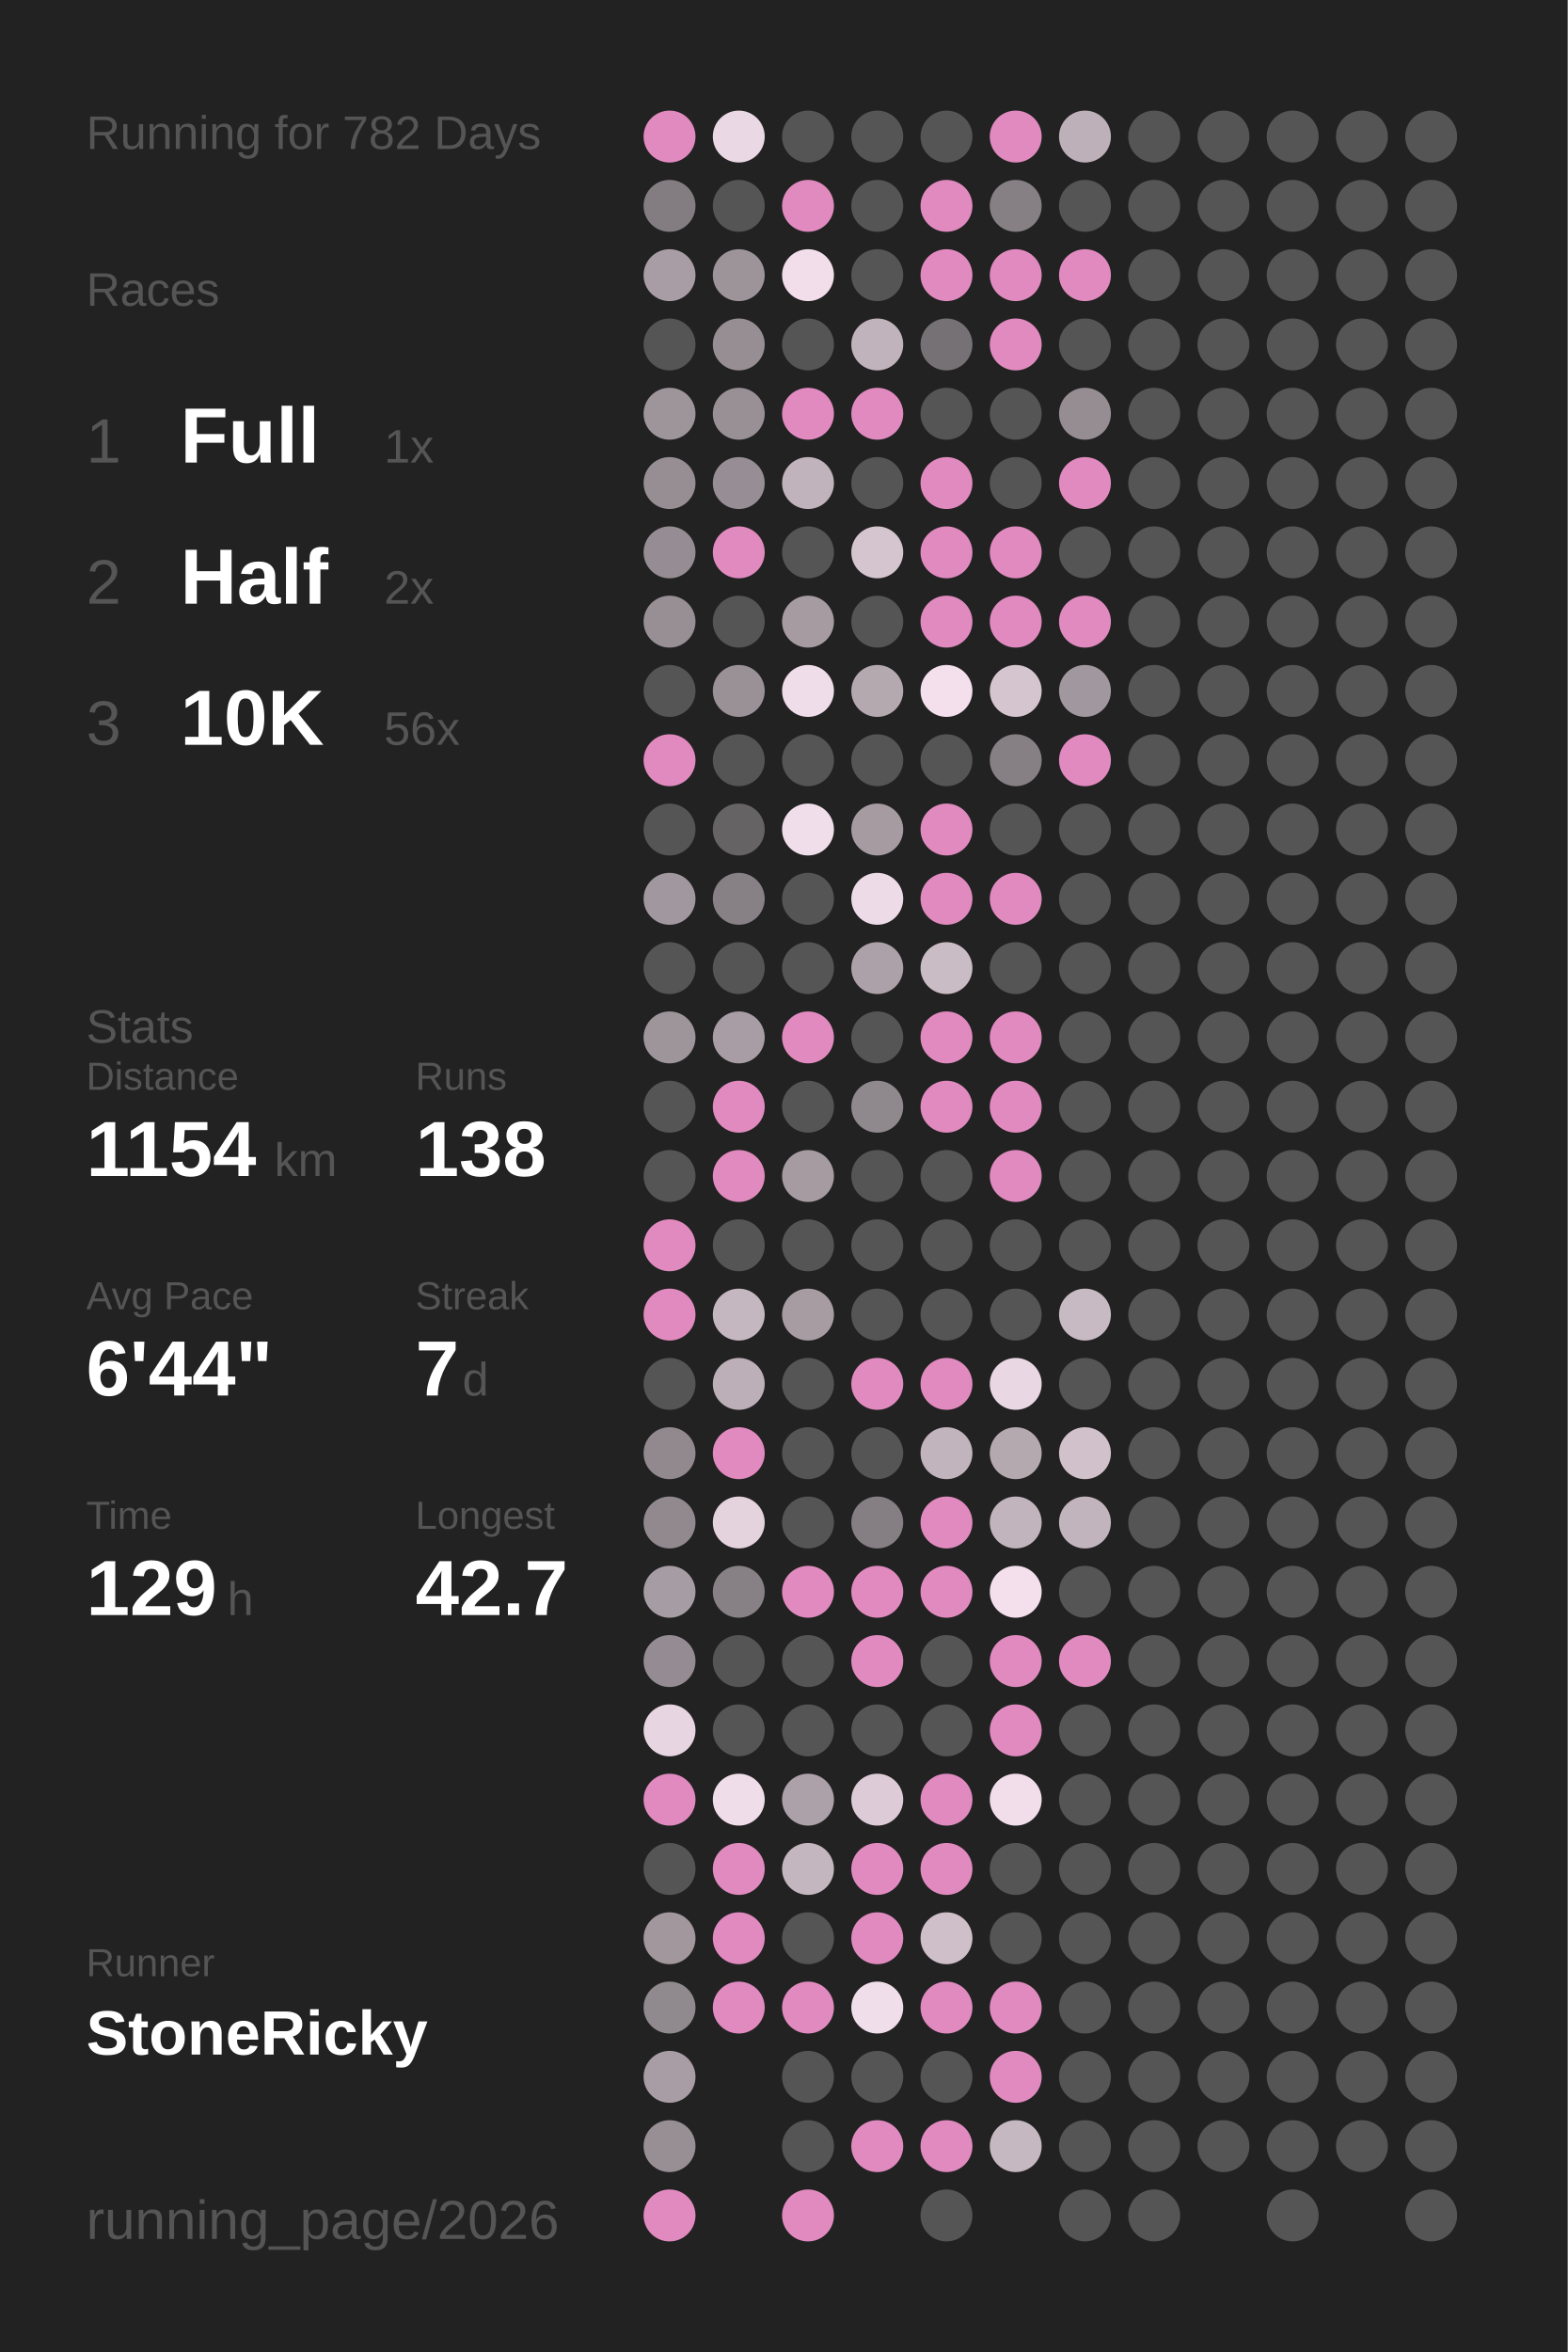
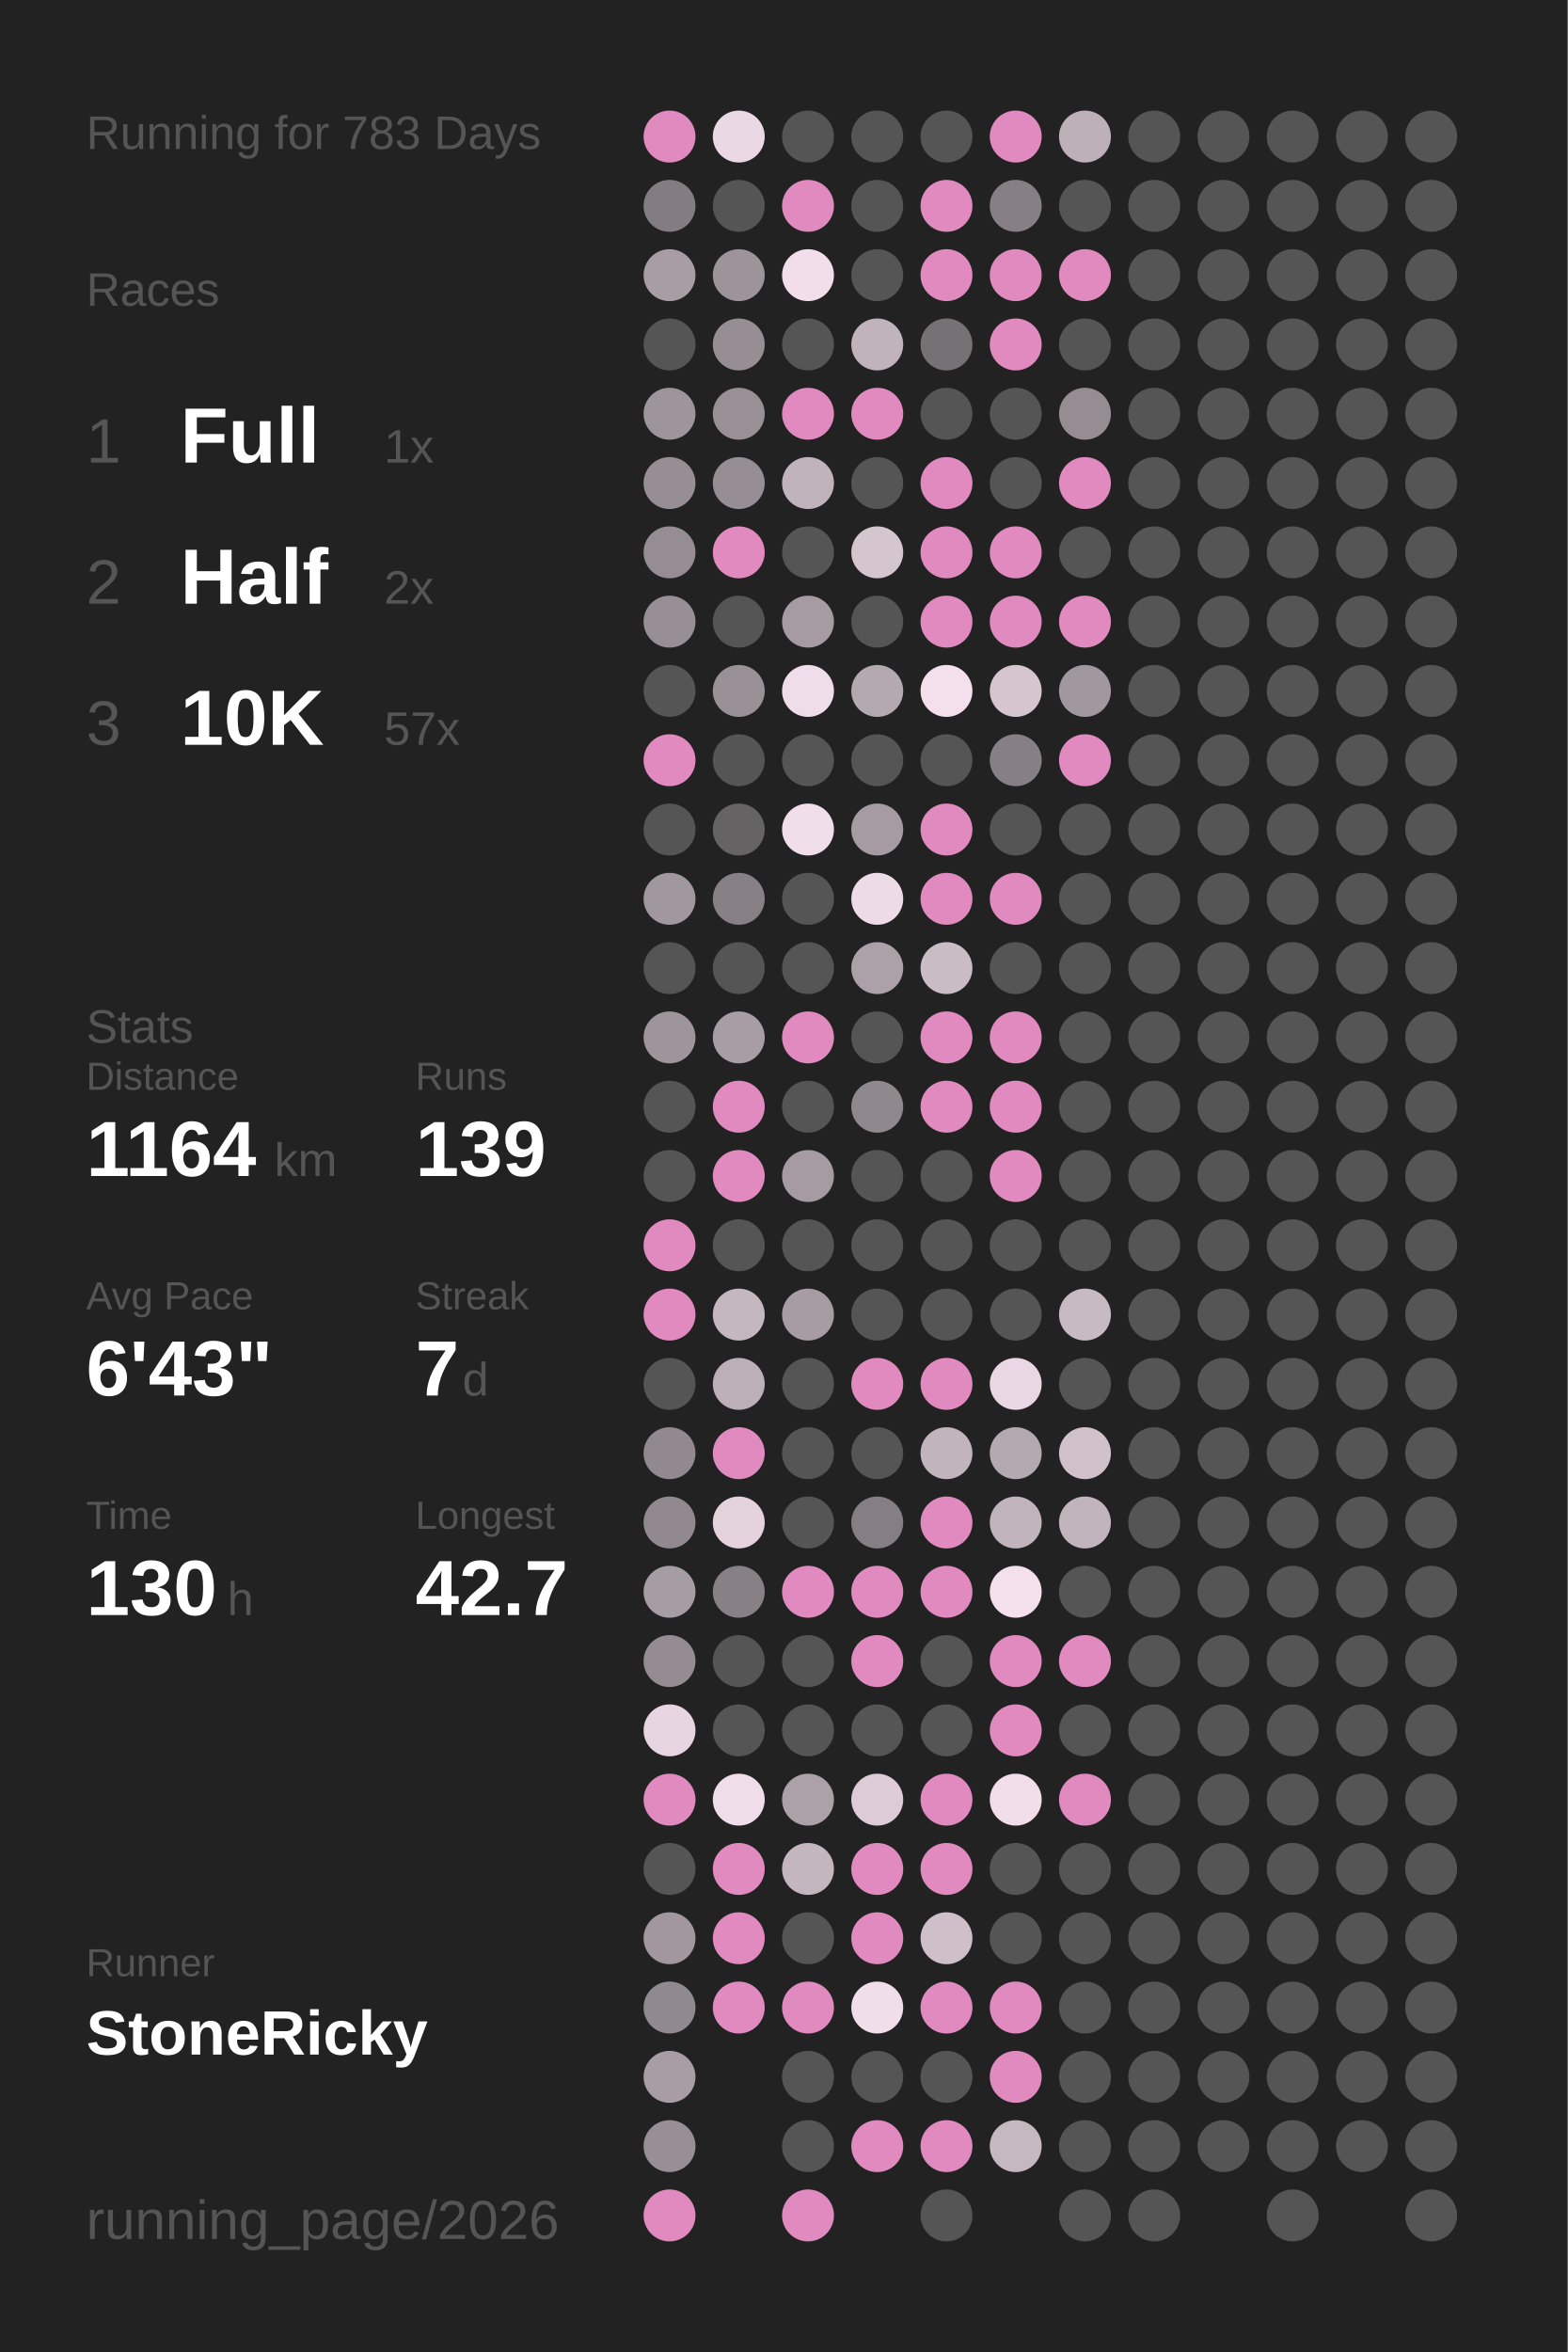
<svg xmlns="http://www.w3.org/2000/svg" baseProfile="full" height="300mm" version="1.1" viewBox="0,0,200,300" width="200mm">
  <defs />
  <rect fill="#222222" height="300" width="200" x="0" y="0" />
-   <text fill="#555555" style="font-size:6px; font-family:Arial;" x="11" y="19">Running for 782 Days</text>
+   <text fill="#555555" style="font-size:6px; font-family:Arial;" x="11" y="19">Running for 783 Days</text>
  <text fill="#555555" style="font-size:6px; font-family:Arial;" x="11" y="39">Races</text>
  <text fill="#555555" style="font-size:8px; font-family:Arial;" x="11" y="59">1</text>
  <text fill="#FFFFFF" style="font-size:10px; font-family:Arial; font-weight:bold;" x="23" y="59">Full</text>
  <text fill="#555555" style="font-size:6px; font-family:Arial;" x="49" y="59">1x</text>
  <text fill="#555555" style="font-size:8px; font-family:Arial;" x="11" y="77">2</text>
  <text fill="#FFFFFF" style="font-size:10px; font-family:Arial; font-weight:bold;" x="23" y="77">Half</text>
  <text fill="#555555" style="font-size:6px; font-family:Arial;" x="49" y="77">2x</text>
  <text fill="#555555" style="font-size:8px; font-family:Arial;" x="11" y="95">3</text>
  <text fill="#FFFFFF" style="font-size:10px; font-family:Arial; font-weight:bold;" x="23" y="95">10K</text>
-   <text fill="#555555" style="font-size:6px; font-family:Arial;" x="49" y="95">56x</text>
+   <text fill="#555555" style="font-size:6px; font-family:Arial;" x="49" y="95">57x</text>
  <text fill="#555555" style="font-size:6px; font-family:Arial;" x="11" y="133">Stats</text>
  <text fill="#555555" style="font-size:5px; font-family:Arial;" x="11" y="139">Distance</text>
-   <text fill="#FFFFFF" style="font-size:10px; font-family:Arial; font-weight:bold;" x="11" y="150">1154</text>
+   <text fill="#FFFFFF" style="font-size:10px; font-family:Arial; font-weight:bold;" x="11" y="150">1164</text>
  <text fill="#555555" style="font-size:6px; font-family:Arial;" x="35" y="150">km</text>
  <text fill="#555555" style="font-size:5px; font-family:Arial;" x="53" y="139">Runs</text>
-   <text fill="#FFFFFF" style="font-size:10px; font-family:Arial; font-weight:bold;" x="53" y="150">138</text>
+   <text fill="#FFFFFF" style="font-size:10px; font-family:Arial; font-weight:bold;" x="53" y="150">139</text>
  <text fill="#555555" style="font-size:5px; font-family:Arial;" x="11" y="167">Avg Pace</text>
-   <text fill="#FFFFFF" style="font-size:10px; font-family:Arial; font-weight:bold;" x="11" y="178">6'44"</text>
+   <text fill="#FFFFFF" style="font-size:10px; font-family:Arial; font-weight:bold;" x="11" y="178">6'43"</text>
  <text fill="#555555" style="font-size:5px; font-family:Arial;" x="53" y="167">Streak</text>
  <text fill="#FFFFFF" style="font-size:10px; font-family:Arial; font-weight:bold;" x="53" y="178">7</text>
  <text fill="#555555" style="font-size:6px; font-family:Arial;" x="59" y="178">d</text>
  <text fill="#555555" style="font-size:5px; font-family:Arial;" x="11" y="195">Time</text>
-   <text fill="#FFFFFF" style="font-size:10px; font-family:Arial; font-weight:bold;" x="11" y="206">129</text>
+   <text fill="#FFFFFF" style="font-size:10px; font-family:Arial; font-weight:bold;" x="11" y="206">130</text>
  <text fill="#555555" style="font-size:6px; font-family:Arial;" x="29" y="206">h</text>
  <text fill="#555555" style="font-size:5px; font-family:Arial;" x="53" y="195">Longest</text>
  <text fill="#FFFFFF" style="font-size:10px; font-family:Arial; font-weight:bold;" x="53" y="206">42.7</text>
  <text fill="#555555" style="font-size:5px; font-family:Arial;" x="11" y="252.065">Runner</text>
  <text fill="#FFFFFF" style="font-size:8px; font-family:Arial; font-weight:bold;" x="11" y="262.065">StoneRicky</text>
  <text fill="#555555" style="font-size:7px; font-family:Arial;" x="11" y="285.581">running_page/2026</text>
  <circle cx="85.417" cy="17.419" fill="#E18ABF" r="3.312" />
  <circle cx="85.417" cy="26.258" fill="#837d81" r="3.312" />
  <circle cx="85.417" cy="35.097" fill="#a89da4" r="3.312" />
  <circle cx="85.417" cy="43.935" fill="#555555" r="3.312" />
  <circle cx="85.417" cy="52.774" fill="#9e959b" r="3.312" />
  <circle cx="85.417" cy="61.613" fill="#968e93" r="3.312" />
  <circle cx="85.417" cy="70.452" fill="#958d93" r="3.312" />
  <circle cx="85.417" cy="79.29" fill="#978f94" r="3.312" />
  <circle cx="85.417" cy="88.129" fill="#555555" r="3.312" />
  <circle cx="85.417" cy="96.968" fill="#E18ABF" r="3.312" />
  <circle cx="85.417" cy="105.806" fill="#555555" r="3.312" />
  <circle cx="85.417" cy="114.645" fill="#a1979e" r="3.312" />
  <circle cx="85.417" cy="123.484" fill="#555555" r="3.312" />
  <circle cx="85.417" cy="132.323" fill="#9e959b" r="3.312" />
  <circle cx="85.417" cy="141.161" fill="#555555" r="3.312" />
  <circle cx="85.417" cy="150" fill="#555555" r="3.312" />
  <circle cx="85.417" cy="158.839" fill="#E18ABF" r="3.312" />
  <circle cx="85.417" cy="167.677" fill="#E18ABF" r="3.312" />
  <circle cx="85.417" cy="176.516" fill="#555555" r="3.312" />
  <circle cx="85.417" cy="185.355" fill="#91898e" r="3.312" />
  <circle cx="85.417" cy="194.194" fill="#91898e" r="3.312" />
  <circle cx="85.417" cy="203.032" fill="#a69ca3" r="3.312" />
  <circle cx="85.417" cy="211.871" fill="#948c92" r="3.312" />
  <circle cx="85.417" cy="220.71" fill="#e7d5e1" r="3.312" />
  <circle cx="85.417" cy="229.548" fill="#E18ABF" r="3.312" />
  <circle cx="85.417" cy="238.387" fill="#555555" r="3.312" />
  <circle cx="85.417" cy="247.226" fill="#a1979d" r="3.312" />
  <circle cx="85.417" cy="256.065" fill="#90898e" r="3.312" />
  <circle cx="85.417" cy="264.903" fill="#a89da4" r="3.312" />
  <circle cx="85.417" cy="273.742" fill="#988f95" r="3.312" />
  <circle cx="85.417" cy="282.581" fill="#E18ABF" r="3.312" />
  <circle cx="94.25" cy="17.419" fill="#ebd8e5" r="3.312" />
  <circle cx="94.25" cy="26.258" fill="#555555" r="3.312" />
  <circle cx="94.25" cy="35.097" fill="#9d949a" r="3.312" />
  <circle cx="94.25" cy="43.935" fill="#978e94" r="3.312" />
  <circle cx="94.25" cy="52.774" fill="#999096" r="3.312" />
  <circle cx="94.25" cy="61.613" fill="#968e94" r="3.312" />
  <circle cx="94.25" cy="70.452" fill="#E18ABF" r="3.312" />
  <circle cx="94.25" cy="79.29" fill="#555555" r="3.312" />
  <circle cx="94.25" cy="88.129" fill="#9a9197" r="3.312" />
  <circle cx="94.25" cy="96.968" fill="#555555" r="3.312" />
  <circle cx="94.25" cy="105.806" fill="#656364" r="3.312" />
  <circle cx="94.25" cy="114.645" fill="#878085" r="3.312" />
  <circle cx="94.25" cy="123.484" fill="#555555" r="3.312" />
  <circle cx="94.25" cy="132.323" fill="#a89da4" r="3.312" />
  <circle cx="94.25" cy="141.161" fill="#E18ABF" r="3.312" />
  <circle cx="94.25" cy="150" fill="#E18ABF" r="3.312" />
  <circle cx="94.25" cy="158.839" fill="#555555" r="3.312" />
  <circle cx="94.25" cy="167.677" fill="#c5b7c0" r="3.312" />
  <circle cx="94.25" cy="176.516" fill="#bcafb8" r="3.312" />
  <circle cx="94.25" cy="185.355" fill="#E18ABF" r="3.312" />
  <circle cx="94.25" cy="194.194" fill="#e4d2dd" r="3.312" />
  <circle cx="94.25" cy="203.032" fill="#878085" r="3.312" />
  <circle cx="94.25" cy="211.871" fill="#555555" r="3.312" />
  <circle cx="94.25" cy="220.71" fill="#555555" r="3.312" />
  <circle cx="94.25" cy="229.548" fill="#f0ddea" r="3.312" />
  <circle cx="94.25" cy="238.387" fill="#E18ABF" r="3.312" />
  <circle cx="94.25" cy="247.226" fill="#E18ABF" r="3.312" />
  <circle cx="94.25" cy="256.065" fill="#E18ABF" r="3.312" />
  <circle cx="103.083" cy="17.419" fill="#555555" r="3.312" />
  <circle cx="103.083" cy="26.258" fill="#E18ABF" r="3.312" />
  <circle cx="103.083" cy="35.097" fill="#f1deea" r="3.312" />
  <circle cx="103.083" cy="43.935" fill="#555555" r="3.312" />
  <circle cx="103.083" cy="52.774" fill="#E18ABF" r="3.312" />
  <circle cx="103.083" cy="61.613" fill="#c1b3bc" r="3.312" />
  <circle cx="103.083" cy="70.452" fill="#555555" r="3.312" />
  <circle cx="103.083" cy="79.29" fill="#a59ba1" r="3.312" />
  <circle cx="103.083" cy="88.129" fill="#f0ddea" r="3.312" />
  <circle cx="103.083" cy="96.968" fill="#555555" r="3.312" />
  <circle cx="103.083" cy="105.806" fill="#f1deeb" r="3.312" />
  <circle cx="103.083" cy="114.645" fill="#555555" r="3.312" />
  <circle cx="103.083" cy="123.484" fill="#555555" r="3.312" />
  <circle cx="103.083" cy="132.323" fill="#E18ABF" r="3.312" />
  <circle cx="103.083" cy="141.161" fill="#555555" r="3.312" />
  <circle cx="103.083" cy="150" fill="#a59ba1" r="3.312" />
  <circle cx="103.083" cy="158.839" fill="#555555" r="3.312" />
  <circle cx="103.083" cy="167.677" fill="#a69ca2" r="3.312" />
  <circle cx="103.083" cy="176.516" fill="#555555" r="3.312" />
  <circle cx="103.083" cy="185.355" fill="#555555" r="3.312" />
  <circle cx="103.083" cy="194.194" fill="#555555" r="3.312" />
  <circle cx="103.083" cy="203.032" fill="#E18ABF" r="3.312" />
  <circle cx="103.083" cy="211.871" fill="#555555" r="3.312" />
  <circle cx="103.083" cy="220.71" fill="#555555" r="3.312" />
  <circle cx="103.083" cy="229.548" fill="#aca1a8" r="3.312" />
  <circle cx="103.083" cy="238.387" fill="#c4b6bf" r="3.312" />
  <circle cx="103.083" cy="247.226" fill="#555555" r="3.312" />
  <circle cx="103.083" cy="256.065" fill="#E18ABF" r="3.312" />
  <circle cx="103.083" cy="264.903" fill="#555555" r="3.312" />
  <circle cx="103.083" cy="273.742" fill="#555555" r="3.312" />
  <circle cx="103.083" cy="282.581" fill="#E18ABF" r="3.312" />
  <circle cx="111.917" cy="17.419" fill="#555555" r="3.312" />
  <circle cx="111.917" cy="26.258" fill="#555555" r="3.312" />
  <circle cx="111.917" cy="35.097" fill="#555555" r="3.312" />
  <circle cx="111.917" cy="43.935" fill="#c1b3bc" r="3.312" />
  <circle cx="111.917" cy="52.774" fill="#E18ABF" r="3.312" />
  <circle cx="111.917" cy="61.613" fill="#555555" r="3.312" />
  <circle cx="111.917" cy="70.452" fill="#d5c5cf" r="3.312" />
  <circle cx="111.917" cy="79.29" fill="#555555" r="3.312" />
  <circle cx="111.917" cy="88.129" fill="#b5a9b0" r="3.312" />
  <circle cx="111.917" cy="96.968" fill="#555555" r="3.312" />
  <circle cx="111.917" cy="105.806" fill="#a59ba1" r="3.312" />
  <circle cx="111.917" cy="114.645" fill="#eedbe8" r="3.312" />
  <circle cx="111.917" cy="123.484" fill="#aca1a8" r="3.312" />
  <circle cx="111.917" cy="132.323" fill="#555555" r="3.312" />
  <circle cx="111.917" cy="141.161" fill="#8f888d" r="3.312" />
  <circle cx="111.917" cy="150" fill="#555555" r="3.312" />
  <circle cx="111.917" cy="158.839" fill="#555555" r="3.312" />
  <circle cx="111.917" cy="167.677" fill="#555555" r="3.312" />
  <circle cx="111.917" cy="176.516" fill="#E18ABF" r="3.312" />
  <circle cx="111.917" cy="185.355" fill="#555555" r="3.312" />
  <circle cx="111.917" cy="194.194" fill="#857f83" r="3.312" />
  <circle cx="111.917" cy="203.032" fill="#E18ABF" r="3.312" />
  <circle cx="111.917" cy="211.871" fill="#E18ABF" r="3.312" />
  <circle cx="111.917" cy="220.71" fill="#555555" r="3.312" />
  <circle cx="111.917" cy="229.548" fill="#ddccd7" r="3.312" />
  <circle cx="111.917" cy="238.387" fill="#E18ABF" r="3.312" />
  <circle cx="111.917" cy="247.226" fill="#E18ABF" r="3.312" />
  <circle cx="111.917" cy="256.065" fill="#f1deeb" r="3.312" />
  <circle cx="111.917" cy="264.903" fill="#555555" r="3.312" />
  <circle cx="111.917" cy="273.742" fill="#E18ABF" r="3.312" />
  <circle cx="120.75" cy="17.419" fill="#555555" r="3.312" />
  <circle cx="120.75" cy="26.258" fill="#E18ABF" r="3.312" />
  <circle cx="120.75" cy="35.097" fill="#E18ABF" r="3.312" />
  <circle cx="120.75" cy="43.935" fill="#767174" r="3.312" />
  <circle cx="120.75" cy="52.774" fill="#555555" r="3.312" />
  <circle cx="120.75" cy="61.613" fill="#E18ABF" r="3.312" />
  <circle cx="120.75" cy="70.452" fill="#E18ABF" r="3.312" />
  <circle cx="120.75" cy="79.29" fill="#E18ABF" r="3.312" />
  <circle cx="120.75" cy="88.129" fill="#f4e0ed" r="3.312" />
  <circle cx="120.75" cy="96.968" fill="#555555" r="3.312" />
  <circle cx="120.75" cy="105.806" fill="#E18ABF" r="3.312" />
  <circle cx="120.75" cy="114.645" fill="#E18ABF" r="3.312" />
  <circle cx="120.75" cy="123.484" fill="#cabcc5" r="3.312" />
  <circle cx="120.75" cy="132.323" fill="#E18ABF" r="3.312" />
  <circle cx="120.75" cy="141.161" fill="#E18ABF" r="3.312" />
  <circle cx="120.75" cy="150" fill="#555555" r="3.312" />
  <circle cx="120.75" cy="158.839" fill="#555555" r="3.312" />
  <circle cx="120.75" cy="167.677" fill="#555555" r="3.312" />
  <circle cx="120.75" cy="176.516" fill="#E18ABF" r="3.312" />
  <circle cx="120.75" cy="185.355" fill="#c2b4bd" r="3.312" />
  <circle cx="120.75" cy="194.194" fill="#E18ABF" r="3.312" />
  <circle cx="120.75" cy="203.032" fill="#E18ABF" r="3.312" />
  <circle cx="120.75" cy="211.871" fill="#555555" r="3.312" />
  <circle cx="120.75" cy="220.71" fill="#555555" r="3.312" />
  <circle cx="120.75" cy="229.548" fill="#E18ABF" r="3.312" />
  <circle cx="120.75" cy="238.387" fill="#E18ABF" r="3.312" />
  <circle cx="120.75" cy="247.226" fill="#cfbfc9" r="3.312" />
  <circle cx="120.75" cy="256.065" fill="#E18ABF" r="3.312" />
  <circle cx="120.75" cy="264.903" fill="#555555" r="3.312" />
  <circle cx="120.75" cy="273.742" fill="#E18ABF" r="3.312" />
  <circle cx="120.75" cy="282.581" fill="#555555" r="3.312" />
  <circle cx="129.583" cy="17.419" fill="#E18ABF" r="3.312" />
  <circle cx="129.583" cy="26.258" fill="#868084" r="3.312" />
  <circle cx="129.583" cy="35.097" fill="#E18ABF" r="3.312" />
  <circle cx="129.583" cy="43.935" fill="#E18ABF" r="3.312" />
  <circle cx="129.583" cy="52.774" fill="#555555" r="3.312" />
  <circle cx="129.583" cy="61.613" fill="#555555" r="3.312" />
  <circle cx="129.583" cy="70.452" fill="#E18ABF" r="3.312" />
  <circle cx="129.583" cy="79.29" fill="#E18ABF" r="3.312" />
  <circle cx="129.583" cy="88.129" fill="#d5c5cf" r="3.312" />
  <circle cx="129.583" cy="96.968" fill="#868084" r="3.312" />
  <circle cx="129.583" cy="105.806" fill="#555555" r="3.312" />
  <circle cx="129.583" cy="114.645" fill="#E18ABF" r="3.312" />
  <circle cx="129.583" cy="123.484" fill="#555555" r="3.312" />
  <circle cx="129.583" cy="132.323" fill="#E18ABF" r="3.312" />
  <circle cx="129.583" cy="141.161" fill="#E18ABF" r="3.312" />
  <circle cx="129.583" cy="150" fill="#E18ABF" r="3.312" />
  <circle cx="129.583" cy="158.839" fill="#555555" r="3.312" />
  <circle cx="129.583" cy="167.677" fill="#555555" r="3.312" />
  <circle cx="129.583" cy="176.516" fill="#e9d7e3" r="3.312" />
  <circle cx="129.583" cy="185.355" fill="#b5a9b0" r="3.312" />
  <circle cx="129.583" cy="194.194" fill="#c1b4bd" r="3.312" />
  <circle cx="129.583" cy="203.032" fill="#f4e0ed" r="3.312" />
  <circle cx="129.583" cy="211.871" fill="#E18ABF" r="3.312" />
  <circle cx="129.583" cy="220.71" fill="#E18ABF" r="3.312" />
  <circle cx="129.583" cy="229.548" fill="#f2deeb" r="3.312" />
  <circle cx="129.583" cy="238.387" fill="#555555" r="3.312" />
  <circle cx="129.583" cy="247.226" fill="#555555" r="3.312" />
  <circle cx="129.583" cy="256.065" fill="#E18ABF" r="3.312" />
  <circle cx="129.583" cy="264.903" fill="#E18ABF" r="3.312" />
  <circle cx="129.583" cy="273.742" fill="#c6b8c1" r="3.312" />
  <circle cx="138.417" cy="17.419" fill="#bdb0b9" r="3.312" />
  <circle cx="138.417" cy="26.258" fill="#555555" r="3.312" />
  <circle cx="138.417" cy="35.097" fill="#E18ABF" r="3.312" />
  <circle cx="138.417" cy="43.935" fill="#555555" r="3.312" />
  <circle cx="138.417" cy="52.774" fill="#958d92" r="3.312" />
  <circle cx="138.417" cy="61.613" fill="#E18ABF" r="3.312" />
  <circle cx="138.417" cy="70.452" fill="#555555" r="3.312" />
  <circle cx="138.417" cy="79.29" fill="#E18ABF" r="3.312" />
  <circle cx="138.417" cy="88.129" fill="#a1979e" r="3.312" />
  <circle cx="138.417" cy="96.968" fill="#E18ABF" r="3.312" />
  <circle cx="138.417" cy="105.806" fill="#555555" r="3.312" />
  <circle cx="138.417" cy="114.645" fill="#555555" r="3.312" />
  <circle cx="138.417" cy="123.484" fill="#555555" r="3.312" />
  <circle cx="138.417" cy="132.323" fill="#555555" r="3.312" />
  <circle cx="138.417" cy="141.161" fill="#555555" r="3.312" />
  <circle cx="138.417" cy="150" fill="#555555" r="3.312" />
  <circle cx="138.417" cy="158.839" fill="#555555" r="3.312" />
  <circle cx="138.417" cy="167.677" fill="#c8bac3" r="3.312" />
  <circle cx="138.417" cy="176.516" fill="#555555" r="3.312" />
  <circle cx="138.417" cy="185.355" fill="#d1c1cb" r="3.312" />
  <circle cx="138.417" cy="194.194" fill="#c2b4bd" r="3.312" />
  <circle cx="138.417" cy="203.032" fill="#555555" r="3.312" />
  <circle cx="138.417" cy="211.871" fill="#E18ABF" r="3.312" />
  <circle cx="138.417" cy="220.71" fill="#555555" r="3.312" />
-   <circle cx="138.417" cy="229.548" fill="#555555" r="3.312" />
+   <circle cx="138.417" cy="229.548" fill="#E18ABF" r="3.312" />
  <circle cx="138.417" cy="238.387" fill="#555555" r="3.312" />
  <circle cx="138.417" cy="247.226" fill="#555555" r="3.312" />
  <circle cx="138.417" cy="256.065" fill="#555555" r="3.312" />
  <circle cx="138.417" cy="264.903" fill="#555555" r="3.312" />
  <circle cx="138.417" cy="273.742" fill="#555555" r="3.312" />
  <circle cx="138.417" cy="282.581" fill="#555555" r="3.312" />
  <circle cx="147.25" cy="17.419" fill="#555555" r="3.312" />
  <circle cx="147.25" cy="26.258" fill="#555555" r="3.312" />
  <circle cx="147.25" cy="35.097" fill="#555555" r="3.312" />
  <circle cx="147.25" cy="43.935" fill="#555555" r="3.312" />
  <circle cx="147.25" cy="52.774" fill="#555555" r="3.312" />
  <circle cx="147.25" cy="61.613" fill="#555555" r="3.312" />
  <circle cx="147.25" cy="70.452" fill="#555555" r="3.312" />
  <circle cx="147.25" cy="79.29" fill="#555555" r="3.312" />
  <circle cx="147.25" cy="88.129" fill="#555555" r="3.312" />
  <circle cx="147.25" cy="96.968" fill="#555555" r="3.312" />
  <circle cx="147.25" cy="105.806" fill="#555555" r="3.312" />
  <circle cx="147.25" cy="114.645" fill="#555555" r="3.312" />
  <circle cx="147.25" cy="123.484" fill="#555555" r="3.312" />
  <circle cx="147.25" cy="132.323" fill="#555555" r="3.312" />
  <circle cx="147.25" cy="141.161" fill="#555555" r="3.312" />
  <circle cx="147.25" cy="150" fill="#555555" r="3.312" />
  <circle cx="147.25" cy="158.839" fill="#555555" r="3.312" />
  <circle cx="147.25" cy="167.677" fill="#555555" r="3.312" />
  <circle cx="147.25" cy="176.516" fill="#555555" r="3.312" />
  <circle cx="147.25" cy="185.355" fill="#555555" r="3.312" />
  <circle cx="147.25" cy="194.194" fill="#555555" r="3.312" />
  <circle cx="147.25" cy="203.032" fill="#555555" r="3.312" />
  <circle cx="147.25" cy="211.871" fill="#555555" r="3.312" />
  <circle cx="147.25" cy="220.71" fill="#555555" r="3.312" />
  <circle cx="147.25" cy="229.548" fill="#555555" r="3.312" />
  <circle cx="147.25" cy="238.387" fill="#555555" r="3.312" />
  <circle cx="147.25" cy="247.226" fill="#555555" r="3.312" />
  <circle cx="147.25" cy="256.065" fill="#555555" r="3.312" />
  <circle cx="147.25" cy="264.903" fill="#555555" r="3.312" />
  <circle cx="147.25" cy="273.742" fill="#555555" r="3.312" />
  <circle cx="147.25" cy="282.581" fill="#555555" r="3.312" />
  <circle cx="156.083" cy="17.419" fill="#555555" r="3.312" />
  <circle cx="156.083" cy="26.258" fill="#555555" r="3.312" />
  <circle cx="156.083" cy="35.097" fill="#555555" r="3.312" />
  <circle cx="156.083" cy="43.935" fill="#555555" r="3.312" />
  <circle cx="156.083" cy="52.774" fill="#555555" r="3.312" />
  <circle cx="156.083" cy="61.613" fill="#555555" r="3.312" />
  <circle cx="156.083" cy="70.452" fill="#555555" r="3.312" />
  <circle cx="156.083" cy="79.29" fill="#555555" r="3.312" />
  <circle cx="156.083" cy="88.129" fill="#555555" r="3.312" />
  <circle cx="156.083" cy="96.968" fill="#555555" r="3.312" />
  <circle cx="156.083" cy="105.806" fill="#555555" r="3.312" />
  <circle cx="156.083" cy="114.645" fill="#555555" r="3.312" />
  <circle cx="156.083" cy="123.484" fill="#555555" r="3.312" />
  <circle cx="156.083" cy="132.323" fill="#555555" r="3.312" />
  <circle cx="156.083" cy="141.161" fill="#555555" r="3.312" />
  <circle cx="156.083" cy="150" fill="#555555" r="3.312" />
  <circle cx="156.083" cy="158.839" fill="#555555" r="3.312" />
  <circle cx="156.083" cy="167.677" fill="#555555" r="3.312" />
  <circle cx="156.083" cy="176.516" fill="#555555" r="3.312" />
  <circle cx="156.083" cy="185.355" fill="#555555" r="3.312" />
  <circle cx="156.083" cy="194.194" fill="#555555" r="3.312" />
  <circle cx="156.083" cy="203.032" fill="#555555" r="3.312" />
  <circle cx="156.083" cy="211.871" fill="#555555" r="3.312" />
  <circle cx="156.083" cy="220.71" fill="#555555" r="3.312" />
  <circle cx="156.083" cy="229.548" fill="#555555" r="3.312" />
  <circle cx="156.083" cy="238.387" fill="#555555" r="3.312" />
  <circle cx="156.083" cy="247.226" fill="#555555" r="3.312" />
  <circle cx="156.083" cy="256.065" fill="#555555" r="3.312" />
  <circle cx="156.083" cy="264.903" fill="#555555" r="3.312" />
  <circle cx="156.083" cy="273.742" fill="#555555" r="3.312" />
  <circle cx="164.917" cy="17.419" fill="#555555" r="3.312" />
  <circle cx="164.917" cy="26.258" fill="#555555" r="3.312" />
  <circle cx="164.917" cy="35.097" fill="#555555" r="3.312" />
  <circle cx="164.917" cy="43.935" fill="#555555" r="3.312" />
  <circle cx="164.917" cy="52.774" fill="#555555" r="3.312" />
  <circle cx="164.917" cy="61.613" fill="#555555" r="3.312" />
  <circle cx="164.917" cy="70.452" fill="#555555" r="3.312" />
  <circle cx="164.917" cy="79.29" fill="#555555" r="3.312" />
  <circle cx="164.917" cy="88.129" fill="#555555" r="3.312" />
  <circle cx="164.917" cy="96.968" fill="#555555" r="3.312" />
  <circle cx="164.917" cy="105.806" fill="#555555" r="3.312" />
  <circle cx="164.917" cy="114.645" fill="#555555" r="3.312" />
  <circle cx="164.917" cy="123.484" fill="#555555" r="3.312" />
  <circle cx="164.917" cy="132.323" fill="#555555" r="3.312" />
  <circle cx="164.917" cy="141.161" fill="#555555" r="3.312" />
  <circle cx="164.917" cy="150" fill="#555555" r="3.312" />
  <circle cx="164.917" cy="158.839" fill="#555555" r="3.312" />
  <circle cx="164.917" cy="167.677" fill="#555555" r="3.312" />
  <circle cx="164.917" cy="176.516" fill="#555555" r="3.312" />
  <circle cx="164.917" cy="185.355" fill="#555555" r="3.312" />
  <circle cx="164.917" cy="194.194" fill="#555555" r="3.312" />
  <circle cx="164.917" cy="203.032" fill="#555555" r="3.312" />
  <circle cx="164.917" cy="211.871" fill="#555555" r="3.312" />
  <circle cx="164.917" cy="220.71" fill="#555555" r="3.312" />
  <circle cx="164.917" cy="229.548" fill="#555555" r="3.312" />
  <circle cx="164.917" cy="238.387" fill="#555555" r="3.312" />
  <circle cx="164.917" cy="247.226" fill="#555555" r="3.312" />
  <circle cx="164.917" cy="256.065" fill="#555555" r="3.312" />
  <circle cx="164.917" cy="264.903" fill="#555555" r="3.312" />
  <circle cx="164.917" cy="273.742" fill="#555555" r="3.312" />
  <circle cx="164.917" cy="282.581" fill="#555555" r="3.312" />
  <circle cx="173.75" cy="17.419" fill="#555555" r="3.312" />
  <circle cx="173.75" cy="26.258" fill="#555555" r="3.312" />
  <circle cx="173.75" cy="35.097" fill="#555555" r="3.312" />
  <circle cx="173.75" cy="43.935" fill="#555555" r="3.312" />
  <circle cx="173.75" cy="52.774" fill="#555555" r="3.312" />
  <circle cx="173.75" cy="61.613" fill="#555555" r="3.312" />
  <circle cx="173.75" cy="70.452" fill="#555555" r="3.312" />
  <circle cx="173.75" cy="79.29" fill="#555555" r="3.312" />
  <circle cx="173.75" cy="88.129" fill="#555555" r="3.312" />
  <circle cx="173.75" cy="96.968" fill="#555555" r="3.312" />
  <circle cx="173.75" cy="105.806" fill="#555555" r="3.312" />
  <circle cx="173.75" cy="114.645" fill="#555555" r="3.312" />
  <circle cx="173.75" cy="123.484" fill="#555555" r="3.312" />
  <circle cx="173.75" cy="132.323" fill="#555555" r="3.312" />
  <circle cx="173.75" cy="141.161" fill="#555555" r="3.312" />
  <circle cx="173.75" cy="150" fill="#555555" r="3.312" />
  <circle cx="173.75" cy="158.839" fill="#555555" r="3.312" />
  <circle cx="173.75" cy="167.677" fill="#555555" r="3.312" />
  <circle cx="173.75" cy="176.516" fill="#555555" r="3.312" />
  <circle cx="173.75" cy="185.355" fill="#555555" r="3.312" />
  <circle cx="173.75" cy="194.194" fill="#555555" r="3.312" />
  <circle cx="173.75" cy="203.032" fill="#555555" r="3.312" />
  <circle cx="173.75" cy="211.871" fill="#555555" r="3.312" />
  <circle cx="173.75" cy="220.71" fill="#555555" r="3.312" />
  <circle cx="173.75" cy="229.548" fill="#555555" r="3.312" />
  <circle cx="173.75" cy="238.387" fill="#555555" r="3.312" />
  <circle cx="173.75" cy="247.226" fill="#555555" r="3.312" />
  <circle cx="173.75" cy="256.065" fill="#555555" r="3.312" />
  <circle cx="173.75" cy="264.903" fill="#555555" r="3.312" />
  <circle cx="173.75" cy="273.742" fill="#555555" r="3.312" />
  <circle cx="182.583" cy="17.419" fill="#555555" r="3.312" />
  <circle cx="182.583" cy="26.258" fill="#555555" r="3.312" />
  <circle cx="182.583" cy="35.097" fill="#555555" r="3.312" />
  <circle cx="182.583" cy="43.935" fill="#555555" r="3.312" />
  <circle cx="182.583" cy="52.774" fill="#555555" r="3.312" />
  <circle cx="182.583" cy="61.613" fill="#555555" r="3.312" />
  <circle cx="182.583" cy="70.452" fill="#555555" r="3.312" />
  <circle cx="182.583" cy="79.29" fill="#555555" r="3.312" />
  <circle cx="182.583" cy="88.129" fill="#555555" r="3.312" />
  <circle cx="182.583" cy="96.968" fill="#555555" r="3.312" />
  <circle cx="182.583" cy="105.806" fill="#555555" r="3.312" />
  <circle cx="182.583" cy="114.645" fill="#555555" r="3.312" />
  <circle cx="182.583" cy="123.484" fill="#555555" r="3.312" />
  <circle cx="182.583" cy="132.323" fill="#555555" r="3.312" />
  <circle cx="182.583" cy="141.161" fill="#555555" r="3.312" />
  <circle cx="182.583" cy="150" fill="#555555" r="3.312" />
  <circle cx="182.583" cy="158.839" fill="#555555" r="3.312" />
  <circle cx="182.583" cy="167.677" fill="#555555" r="3.312" />
  <circle cx="182.583" cy="176.516" fill="#555555" r="3.312" />
  <circle cx="182.583" cy="185.355" fill="#555555" r="3.312" />
  <circle cx="182.583" cy="194.194" fill="#555555" r="3.312" />
  <circle cx="182.583" cy="203.032" fill="#555555" r="3.312" />
  <circle cx="182.583" cy="211.871" fill="#555555" r="3.312" />
  <circle cx="182.583" cy="220.71" fill="#555555" r="3.312" />
  <circle cx="182.583" cy="229.548" fill="#555555" r="3.312" />
  <circle cx="182.583" cy="238.387" fill="#555555" r="3.312" />
  <circle cx="182.583" cy="247.226" fill="#555555" r="3.312" />
  <circle cx="182.583" cy="256.065" fill="#555555" r="3.312" />
  <circle cx="182.583" cy="264.903" fill="#555555" r="3.312" />
  <circle cx="182.583" cy="273.742" fill="#555555" r="3.312" />
  <circle cx="182.583" cy="282.581" fill="#555555" r="3.312" />
</svg>
